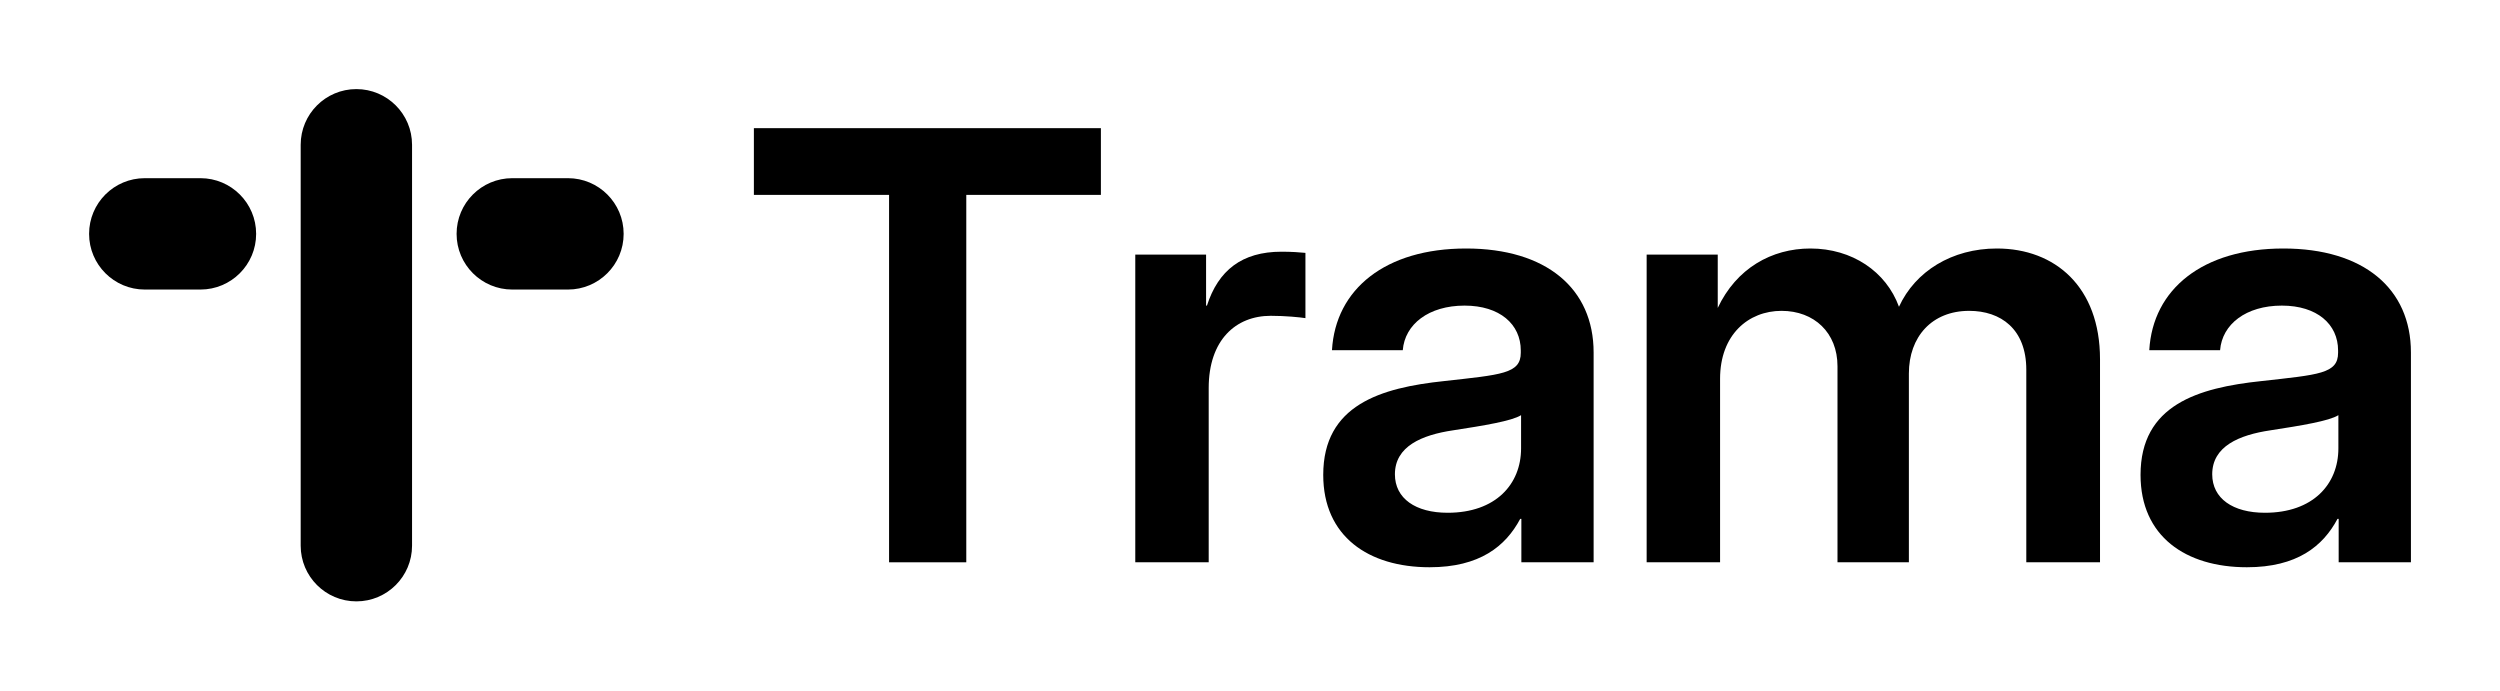
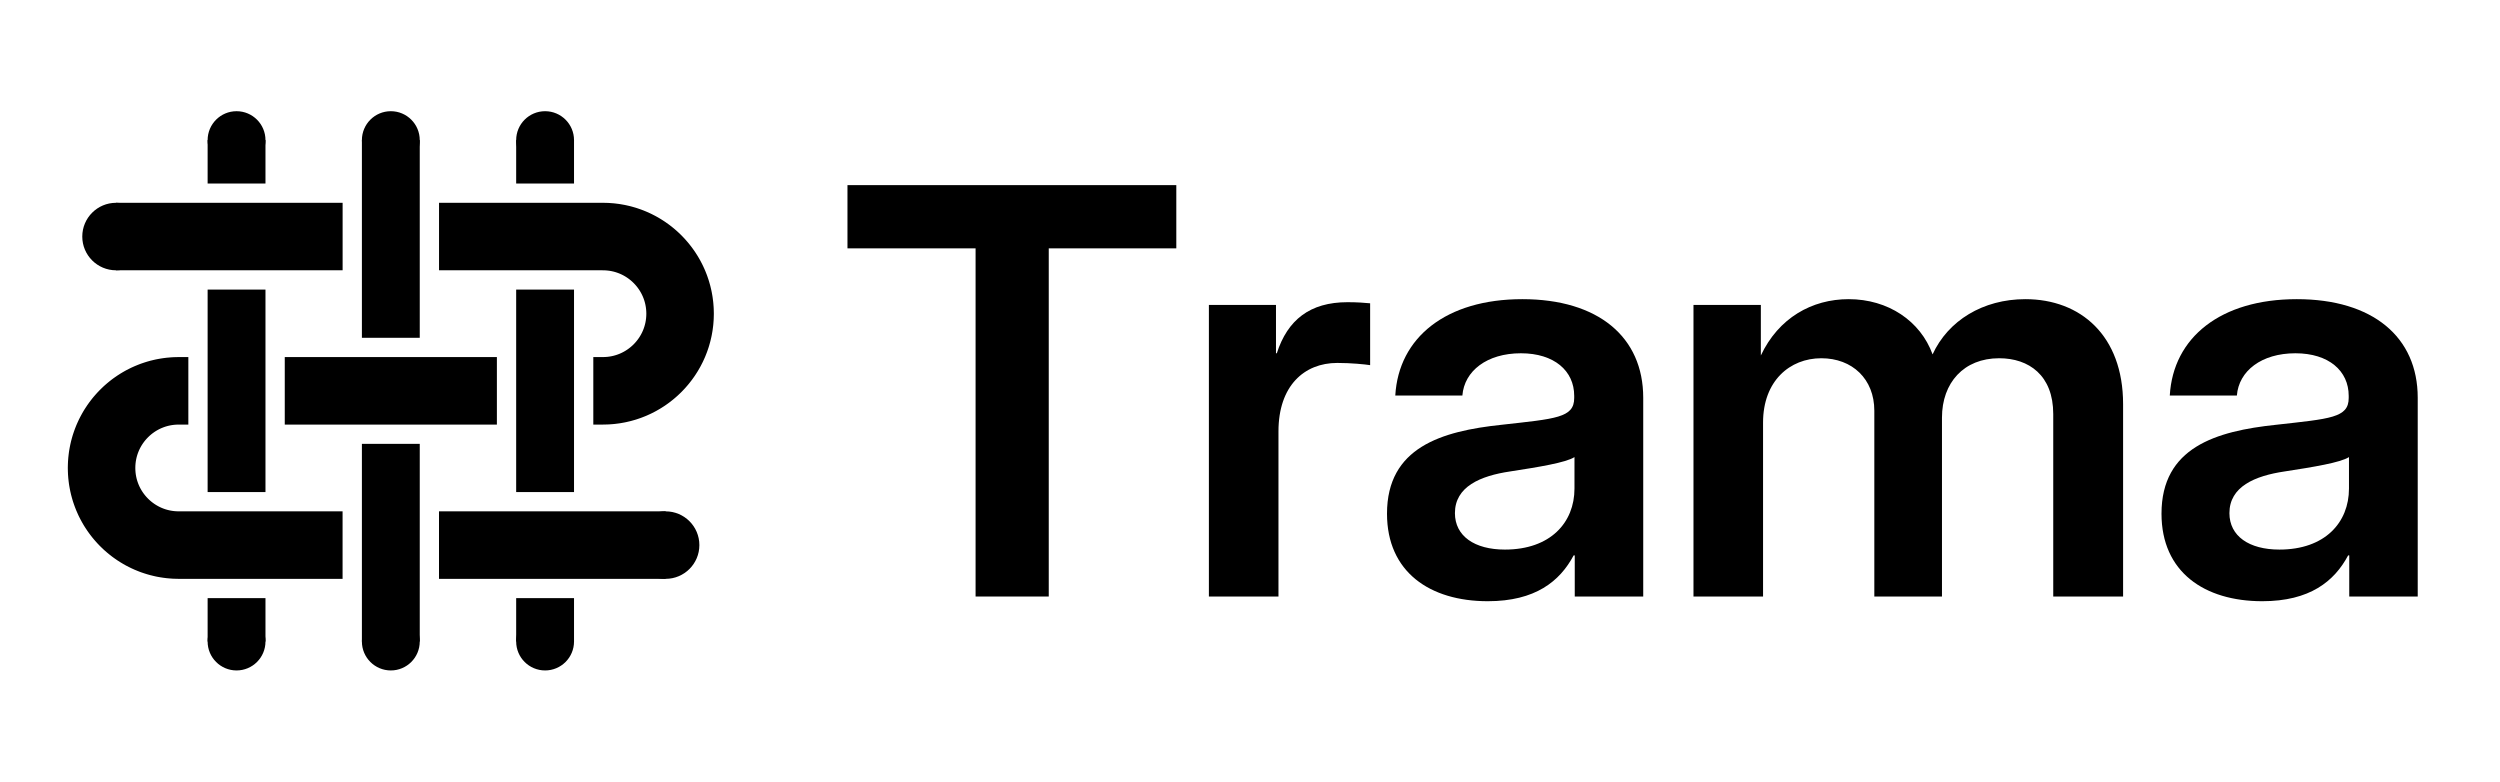
- <svg xmlns="http://www.w3.org/2000/svg" viewBox="0 0 575.86 159.04" role="img" aria-label="Trama">
-   <rect x="69.261" y="20.522" width="25.652" height="118.000" rx="12.826" fill="currentColor" />
-   <rect x="20.522" y="41.043" width="38.478" height="25.652" rx="12.826" fill="currentColor" />
-   <rect x="105.174" y="41.043" width="38.478" height="25.652" rx="12.826" fill="currentColor" />
-   <g fill="currentColor" transform="translate(173.652 129.522) scale(0.067114 -0.067114) translate(-46.0 0)">
+ <svg xmlns="http://www.w3.org/2000/svg" viewBox="0 0 607.69 190" role="img" aria-label="Trama">
+   <g transform="translate(20.0 20.0) scale(4.6875)">
+     <line x1="8" y1="3" x2="8" y2="29" stroke="currentColor" stroke-width="3" stroke-dasharray="2.25 5.5 10.5 5.5 3.25 0.001" />
+     <circle cx="8" cy="3" r="1.5" fill="currentColor" />
+     <circle cx="8" cy="29" r="1.5" fill="currentColor" />
+     <line x1="16" y1="3" x2="16" y2="29" stroke="currentColor" stroke-width="3" stroke-dasharray="10.25 5.5 11.25 0.001" />
+     <circle cx="16" cy="3" r="1.5" fill="currentColor" />
+     <circle cx="16" cy="29" r="1.5" fill="currentColor" />
+     <line x1="24" y1="3" x2="24" y2="29" stroke="currentColor" stroke-width="3" stroke-dasharray="2.25 5.5 10.5 5.5 3.25 0.001" />
+     <circle cx="24" cy="3" r="1.5" fill="currentColor" />
+     <circle cx="24" cy="29" r="1.5" fill="currentColor" />
+     <path d="M1.75 8H27a4 4 0 0 1 0 8H5a4 4 0 0 0 0 8h25.25" fill="none" stroke="currentColor" stroke-width="3.5" stroke-dasharray="11.75 5 21.566 5 11 5 21.566 5 12.75 0.001" />
+     <circle cx="1.75" cy="8" r="1.75" fill="currentColor" />
+     <circle cx="30.25" cy="24" r="1.75" fill="currentColor" />
+   </g>
+   <g fill="currentColor" transform="translate(206.000 145.000) scale(0.067114 -0.067114) translate(-46.0 0)">
    <path transform="translate(0.0 0)" d="M46 1261H510V0H775V1261H1237V1490H46Z" />
    <path transform="translate(1243.0 0)" d="M112 0H364V598C364 763 457 846 577 846C627 846 677 841 696 838V1062C676 1064 648 1066 614 1066C478 1066 397 1002 358 881H355V1056H112Z" />
    <path transform="translate(1931.1 0)" d="M434 -17C606 -17 695 55 745 149H749V0H997V720C997 940 834 1077 559 1077C283 1077 111 938 99 728H342C349 817 431 881 554 881C675 881 747 817 747 727V719C747 647 680 644 484 622C266 599 69 540 69 300C69 89 224 -17 434 -17ZM496 170C386 170 315 219 315 302C315 398 407 437 515 453C619 469 717 485 748 505V391C748 268 661 170 496 170Z" />
    <path transform="translate(2998.1 0)" d="M112 0H364V630C364 781 461 863 575 863C687 863 767 788 767 673V0H1012V648C1012 774 1091 863 1219 863C1327 863 1415 801 1415 661V0H1668V697C1668 945 1514 1077 1314 1077C1160 1077 1034 999 978 877C934 998 817 1077 674 1077C541 1077 420 1009 356 873V1056H112Z" />
    <path transform="translate(4736.2 0)" d="M434 -17C606 -17 695 55 745 149H749V0H997V720C997 940 834 1077 559 1077C283 1077 111 938 99 728H342C349 817 431 881 554 881C675 881 747 817 747 727V719C747 647 680 644 484 622C266 599 69 540 69 300C69 89 224 -17 434 -17ZM496 170C386 170 315 219 315 302C315 398 407 437 515 453C619 469 717 485 748 505V391C748 268 661 170 496 170Z" />
  </g>
</svg>
